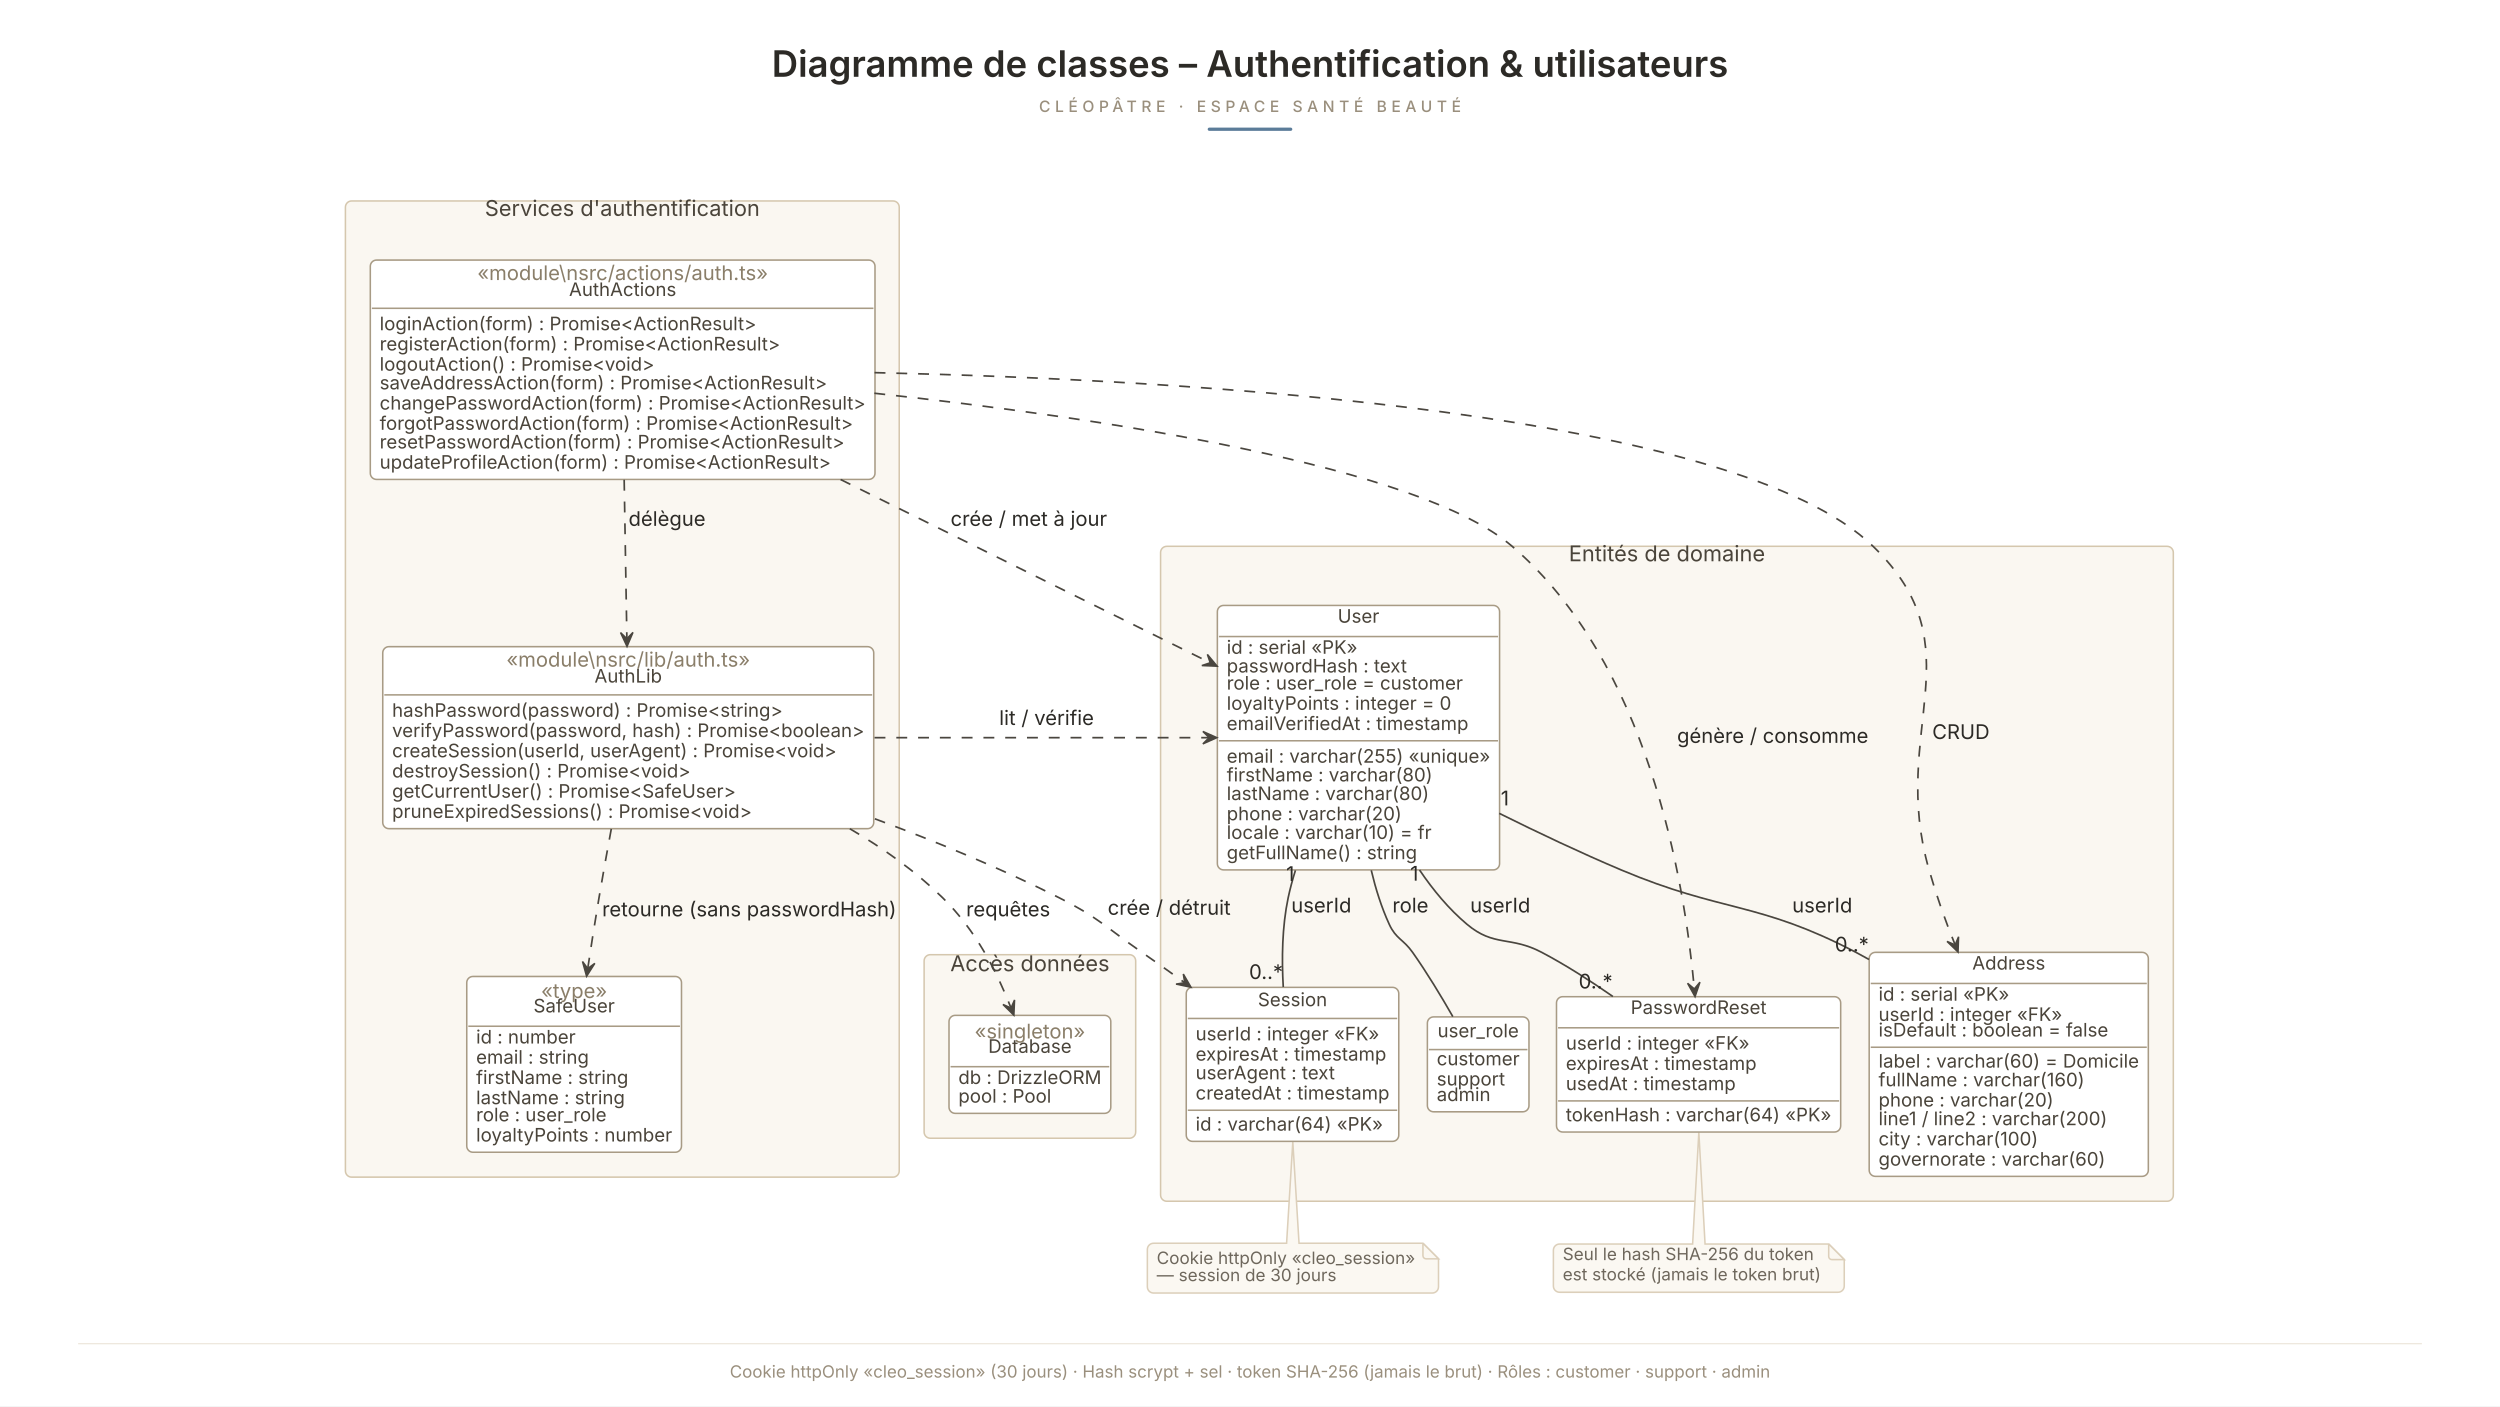
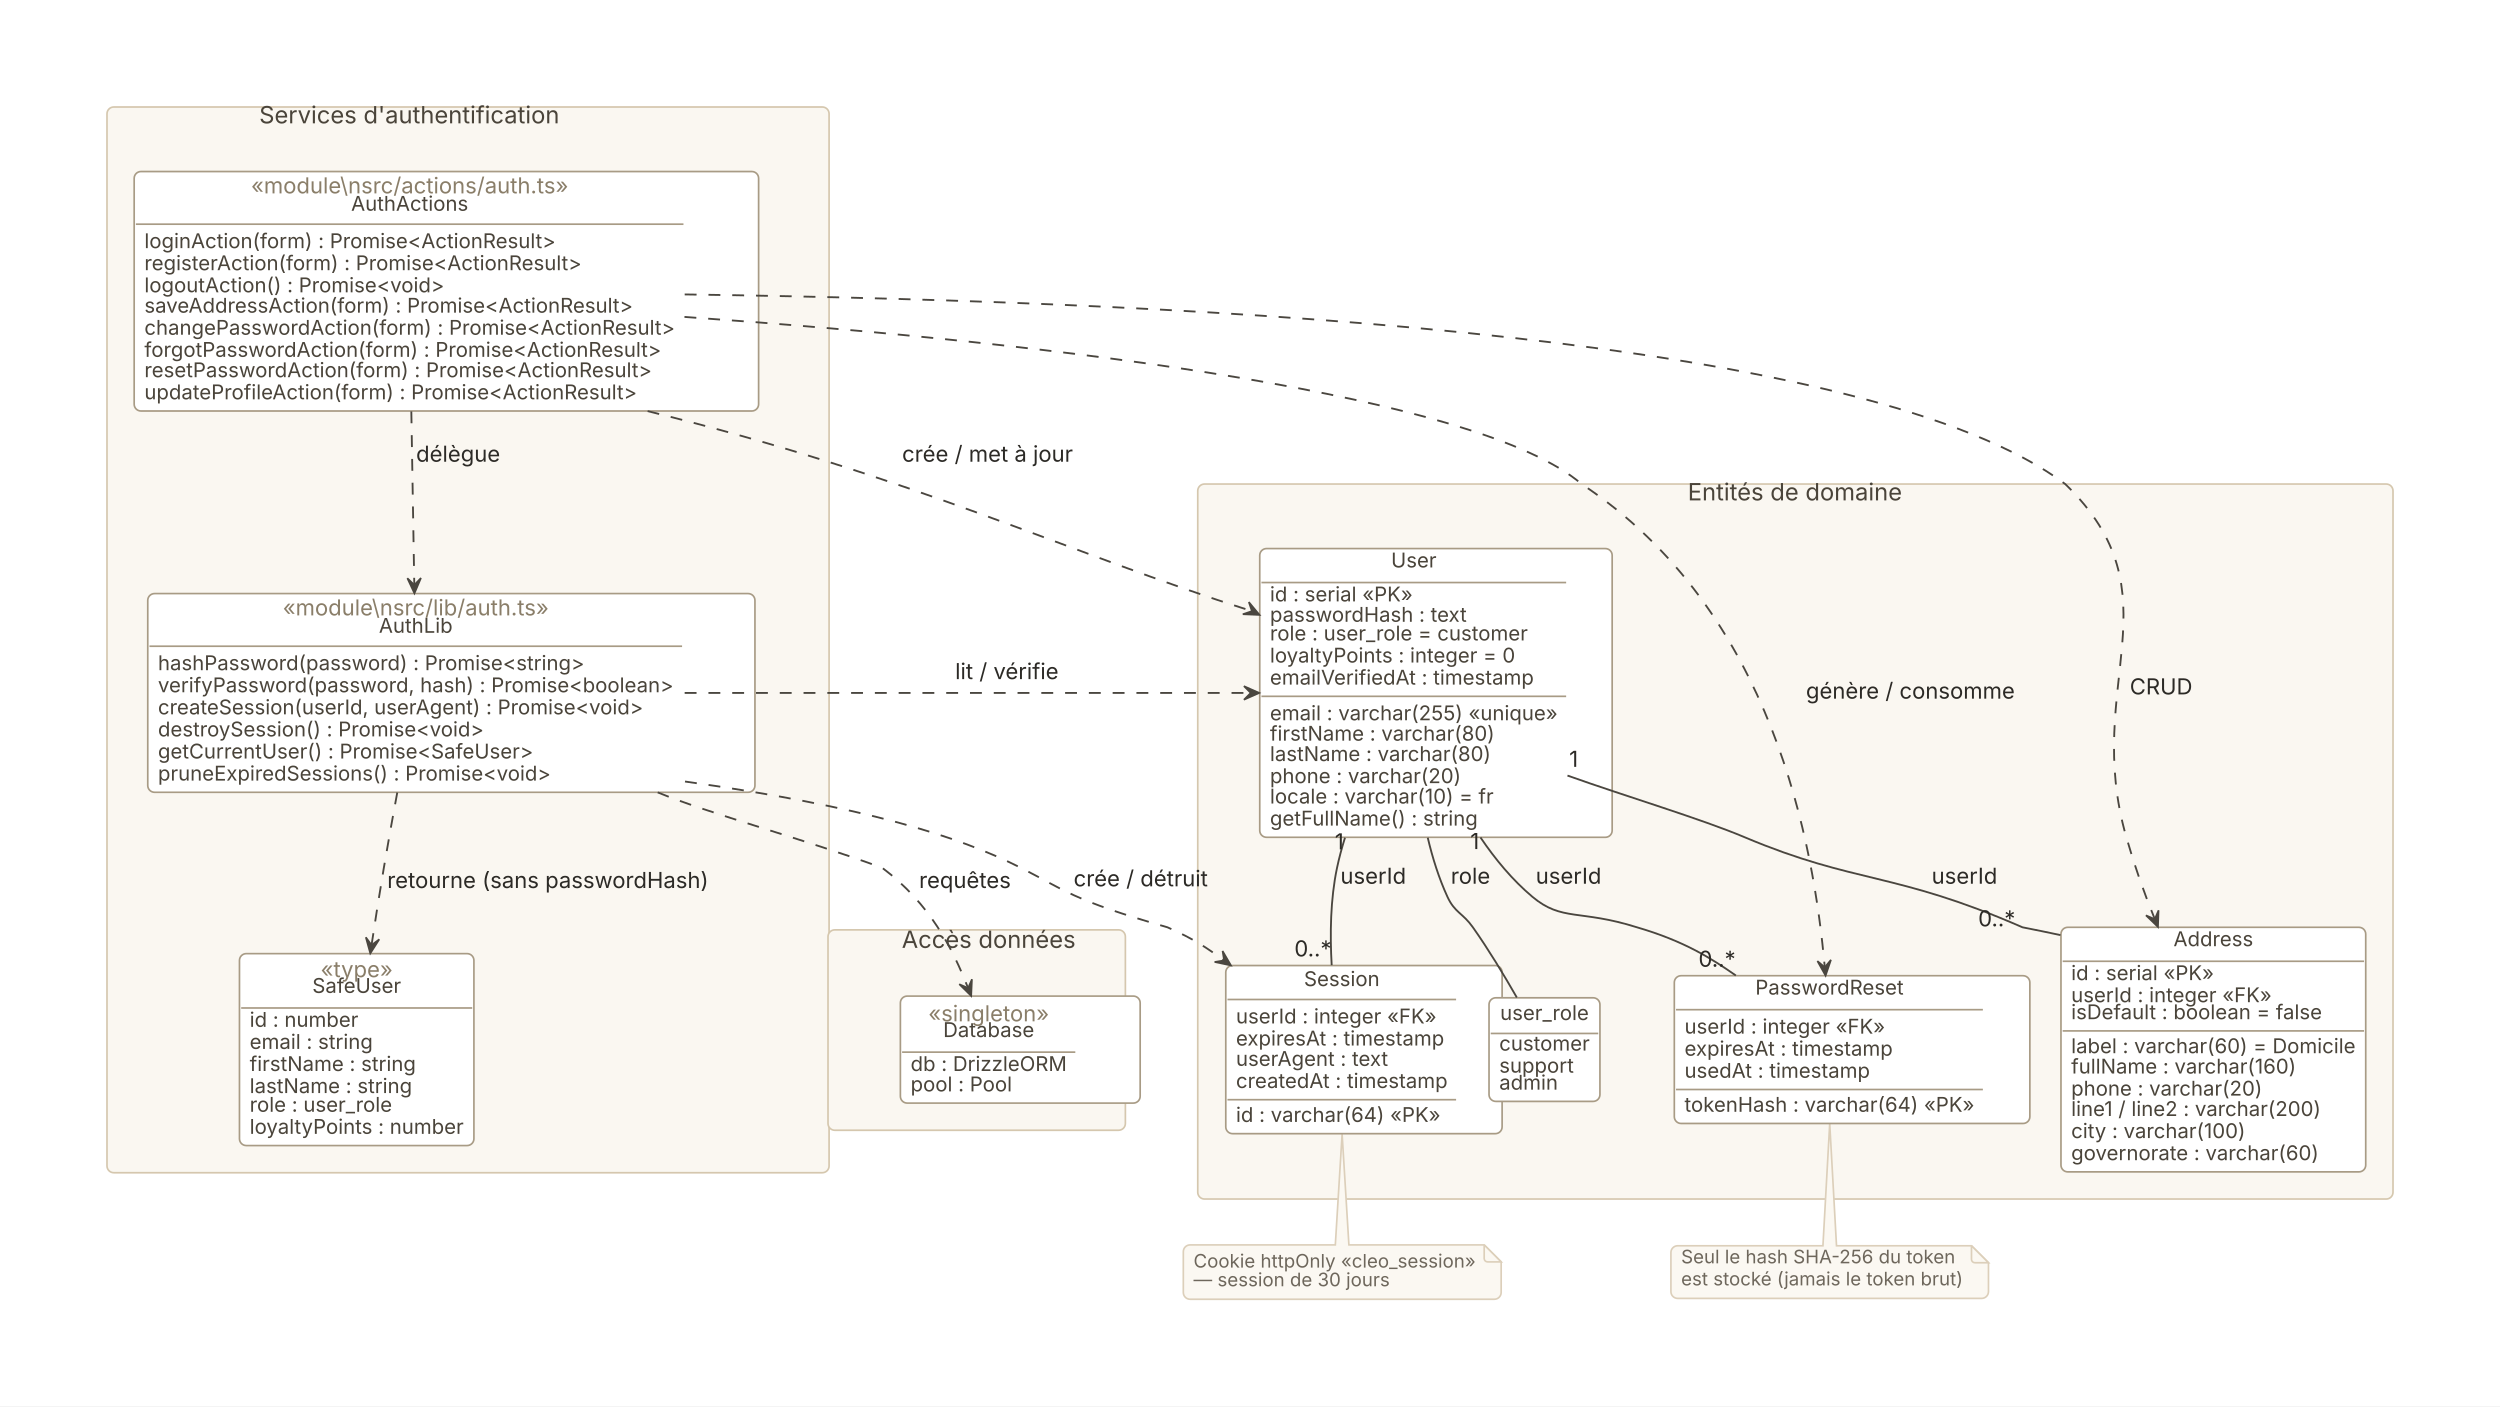
- <svg xmlns="http://www.w3.org/2000/svg" version="1.1" viewBox="0 0 3840 2160" width="3840" height="2160">
+ <svg xmlns="http://www.w3.org/2000/svg" viewBox="0 0 3840 2160" width="3840" height="2160">
  <rect x="0" y="0" width="3840" height="2160" fill="#FFFFFF" />
-   <text x="1920.0" y="118" font-family="Inter" font-size="56" font-weight="600" fill="#2C2A26" text-anchor="middle">Diagramme de classes – Authentification &amp; utilisateurs</text>
-   <text x="1920.0" y="172" font-family="Inter" font-size="24" font-weight="500" letter-spacing="7" fill="#9A8F7D" text-anchor="middle">CLÉOPÂTRE · ESPACE SANTÉ BEAUTÉ</text>
-   <rect x="1855.0" y="196" width="130" height="5" rx="2.5" fill="#5B7C99" />
-   <g transform="translate(497.1,280.0) scale(2.3895)">
+   <g transform="translate(60,60) scale(2.608696)">
    <defs />
    <g>
      <g class="cluster" data-qualified-name="PE" id="ent0001" data-source-line="92">
-         <rect x="538" y="234" width="651" height="421" rx="4" ry="4" fill="#FAF7F1" stroke="#D5C7AE" stroke-width="1" />
-         <text x="800.41" y="243.62" font-size="14" fill="#4A443A" xml:space="preserve" style="white-space: pre" font-family="Inter">Entités de domaine</text>
+         <rect x="682.236" y="262" width="703.764" height="421" rx="4" ry="4" fill="#FAF7F1" stroke="#D5C7AE" stroke-width="1" />
+         <text x="970.745" y="271.62" font-size="14" fill="#4A443A" xml:space="preserve" style="white-space: pre" font-family="Inter">Entités de domaine</text>
      </g>
      <g class="cluster" data-qualified-name="PS" id="ent0007" data-source-line="137">
-         <rect x="14" y="12" width="356" height="627.50" rx="4" ry="4" fill="#FAF7F1" stroke="#D5C7AE" stroke-width="1" />
-         <text x="103.62" y="21.62" font-size="14" fill="#4A443A" xml:space="preserve" style="white-space: pre" font-family="Inter">Services d'authentification</text>
+         <rect x="40" y="40" width="425.165" height="627.5" rx="4" ry="4" fill="#FAF7F1" stroke="#D5C7AE" stroke-width="1" />
+         <text x="129.62" y="49.62" font-size="14" fill="#4A443A" xml:space="preserve" style="white-space: pre" font-family="Inter">Services d'authentification</text>
      </g>
      <g class="cluster" data-qualified-name="PD" id="ent0011" data-source-line="166">
-         <rect x="386" y="496.50" width="136" height="118" rx="4" ry="4" fill="#FAF7F1" stroke="#D5C7AE" stroke-width="1" />
-         <text x="402.81" y="507.12" font-size="14" fill="#4A443A" xml:space="preserve" style="white-space: pre" font-family="Inter">Accès données</text>
+         <rect x="464.531" y="524.5" width="175.09" height="118" rx="4" ry="4" fill="#FAF7F1" stroke="#D5C7AE" stroke-width="1" />
+         <text x="507.956" y="535.12" font-size="14" fill="#4A443A" xml:space="preserve" style="white-space: pre" font-family="Inter">Accès données</text>
      </g>
      <g class="entity" data-qualified-name="GMN25" id="ent0026" data-source-line="189">
-         <path d="M529.50,686 L529.50,710 A4,4 0 0 0 533.50,714 L712.65,714 A4,4 0 0 0 716.65,710 L716.65,692 L706.65,682 L627,682 L623,616.77 L619,682 L533.50,682 A4,4 0 0 0 529.50,686" fill="#FBF8F2" stroke="#DCCFBA" stroke-width="1" />
-         <path d="M706.65,682 L706.65,690 A2,2 0 0 0 708.65,692 L716.65,692 L706.65,682" fill="#FBF8F2" stroke="#DCCFBA" stroke-width="1" />
-         <text x="535.50" y="695.35" font-size="11" fill="#6E675C" xml:space="preserve" style="white-space: pre" font-family="Inter">Cookie httpOnly «cleo_session»</text>
-         <text x="535.50" y="706.35" font-size="11" fill="#6E675C" xml:space="preserve" style="white-space: pre" font-family="Inter">— session de 30 jours</text>
+         <path d="M673.736,714 L673.736,738 A4 4 0 0 0 677.736 742 L856.886,742 A4 4 0 0 0 860.886 738 L860.886,720 L850.886,710 L771.236,710 L767.236,644.77 L763.236,710 L677.736,710 A4 4 0 0 0 673.736 714" fill="#FBF8F2" stroke="#DCCFBA" stroke-width="1" />
+         <path d="M850.886,710 L850.886,718 A2 2 0 0 0 852.886 720 L860.886,720 L850.886,710" fill="#FBF8F2" stroke="#DCCFBA" stroke-width="1" />
+         <text x="679.736" y="723.35" font-size="11" fill="#6E675C" xml:space="preserve" style="white-space: pre" font-family="Inter">Cookie httpOnly «cleo_session»</text>
+         <text x="679.736" y="734.35" font-size="11" fill="#6E675C" xml:space="preserve" style="white-space: pre" font-family="Inter">— session de 30 jours</text>
      </g>
      <g class="entity" data-qualified-name="GMN28" id="ent0029" data-source-line="194">
-         <path d="M790.50,686.50 L790.50,709.50 A4,4 0 0 0 794.50,713.50 L973.47,713.50 A4,4 0 0 0 977.47,709.50 L977.47,692.50 L967.47,682.50 L888,682.50 L884,610.60 L880,682.50 L794.50,682.50 A4,4 0 0 0 790.50,686.50" fill="#FBF8F2" stroke="#DCCFBA" stroke-width="1" />
-         <path d="M967.47,682.50 L967.47,690.50 A2,2 0 0 0 969.47,692.50 L977.47,692.50 L967.47,682.50" fill="#FBF8F2" stroke="#DCCFBA" stroke-width="1" />
-         <text x="796.50" y="692.85" font-size="11" fill="#6E675C" xml:space="preserve" style="white-space: pre" font-family="Inter">Seul le hash SHA-256 du token</text>
-         <text x="796.50" y="705.85" font-size="11" fill="#6E675C" xml:space="preserve" style="white-space: pre" font-family="Inter">est stocké (jamais le token brut)</text>
+         <path d="M960.835,714.5 L960.835,737.5 A4 4 0 0 0 964.835 741.5 L1143.81,741.5 A4 4 0 0 0 1147.81 737.5 L1147.81,720.5 L1137.81,710.5 L1058.34,710.5 L1054.34,638.6 L1050.34,710.5 L964.835,710.5 A4 4 0 0 0 960.835 714.5" fill="#FBF8F2" stroke="#DCCFBA" stroke-width="1" />
+         <path d="M1137.81,710.5 L1137.81,718.5 A2 2 0 0 0 1139.81 720.5 L1147.81,720.5 L1137.81,710.5" fill="#FBF8F2" stroke="#DCCFBA" stroke-width="1" />
+         <text x="966.835" y="720.85" font-size="11" fill="#6E675C" xml:space="preserve" style="white-space: pre" font-family="Inter">Seul le hash SHA-256 du token</text>
+         <text x="966.835" y="733.85" font-size="11" fill="#6E675C" xml:space="preserve" style="white-space: pre" font-family="Inter">est stocké (jamais le token brut)</text>
      </g>
      <g class="entity" data-qualified-name="PE.User" id="ent0002" data-source-line="93">
-         <rect x="574.50" y="272" width="181.41" height="170" rx="4" ry="4" fill="#FFFFFF" stroke="#A89B85" stroke-width="1" />
-         <text x="651.82" y="283.11" font-size="12" fill="#4A443A" xml:space="preserve" style="white-space: pre" font-family="Inter">User</text>
-         <line x1="575.50" y1="292" x2="754.91" y2="292" stroke="#A89B85" stroke-width="1" />
-         <text x="580.50" y="303.11" font-size="12" fill="#4A443A" xml:space="preserve" style="white-space: pre" font-family="Inter">id : serial «PK»</text>
-         <text x="580.50" y="315.11" font-size="12" fill="#4A443A" xml:space="preserve" style="white-space: pre" font-family="Inter">passwordHash : text</text>
-         <text x="580.50" y="326.11" font-size="12" fill="#4A443A" xml:space="preserve" style="white-space: pre" font-family="Inter">role : user_role = customer</text>
-         <text x="580.50" y="339.11" font-size="12" fill="#4A443A" xml:space="preserve" style="white-space: pre" font-family="Inter">loyaltyPoints : integer = 0</text>
-         <text x="580.50" y="352.11" font-size="12" fill="#4A443A" xml:space="preserve" style="white-space: pre" font-family="Inter">emailVerifiedAt : timestamp</text>
-         <line x1="575.50" y1="359" x2="754.91" y2="359" stroke="#A89B85" stroke-width="1" />
-         <text x="580.50" y="373.11" font-size="12" fill="#4A443A" xml:space="preserve" style="white-space: pre" font-family="Inter">email : varchar(255) «unique»</text>
-         <text x="580.50" y="385.11" font-size="12" fill="#4A443A" xml:space="preserve" style="white-space: pre" font-family="Inter">firstName : varchar(80)</text>
-         <text x="580.50" y="397.11" font-size="12" fill="#4A443A" xml:space="preserve" style="white-space: pre" font-family="Inter">lastName : varchar(80)</text>
-         <text x="580.50" y="410.11" font-size="12" fill="#4A443A" xml:space="preserve" style="white-space: pre" font-family="Inter">phone : varchar(20)</text>
-         <text x="580.50" y="422.11" font-size="12" fill="#4A443A" xml:space="preserve" style="white-space: pre" font-family="Inter">locale : varchar(10) = fr</text>
-         <text x="580.50" y="435.11" font-size="12" fill="#4A443A" xml:space="preserve" style="white-space: pre" font-family="Inter">getFullName() : string</text>
+         <rect x="718.736" y="300" width="207.509" height="170" rx="4" ry="4" fill="#FFFFFF" stroke="#A89B85" stroke-width="1" />
+         <text x="796.056" y="311.11" font-size="12" fill="#4A443A" xml:space="preserve" style="white-space: pre" font-family="Inter">User</text>
+         <line x1="719.736" y1="320" x2="899.146" y2="320" stroke="#A89B85" stroke-width="1" />
+         <text x="724.736" y="331.11" font-size="12" fill="#4A443A" xml:space="preserve" style="white-space: pre" font-family="Inter">id : serial «PK»</text>
+         <text x="724.736" y="343.11" font-size="12" fill="#4A443A" xml:space="preserve" style="white-space: pre" font-family="Inter">passwordHash : text</text>
+         <text x="724.736" y="354.11" font-size="12" fill="#4A443A" xml:space="preserve" style="white-space: pre" font-family="Inter">role : user_role = customer</text>
+         <text x="724.736" y="367.11" font-size="12" fill="#4A443A" xml:space="preserve" style="white-space: pre" font-family="Inter">loyaltyPoints : integer = 0</text>
+         <text x="724.736" y="380.11" font-size="12" fill="#4A443A" xml:space="preserve" style="white-space: pre" font-family="Inter">emailVerifiedAt : timestamp</text>
+         <line x1="719.736" y1="387" x2="899.146" y2="387" stroke="#A89B85" stroke-width="1" />
+         <text x="724.736" y="401.11" font-size="12" fill="#4A443A" xml:space="preserve" style="white-space: pre" font-family="Inter">email : varchar(255) «unique»</text>
+         <text x="724.736" y="413.11" font-size="12" fill="#4A443A" xml:space="preserve" style="white-space: pre" font-family="Inter">firstName : varchar(80)</text>
+         <text x="724.736" y="425.11" font-size="12" fill="#4A443A" xml:space="preserve" style="white-space: pre" font-family="Inter">lastName : varchar(80)</text>
+         <text x="724.736" y="438.11" font-size="12" fill="#4A443A" xml:space="preserve" style="white-space: pre" font-family="Inter">phone : varchar(20)</text>
+         <text x="724.736" y="450.11" font-size="12" fill="#4A443A" xml:space="preserve" style="white-space: pre" font-family="Inter">locale : varchar(10) = fr</text>
+         <text x="724.736" y="463.11" font-size="12" fill="#4A443A" xml:space="preserve" style="white-space: pre" font-family="Inter">getFullName() : string</text>
      </g>
      <g class="entity" data-qualified-name="PE.Session" id="ent0003" data-source-line="106">
-         <rect x="554.50" y="517.50" width="136.61" height="99" rx="4" ry="4" fill="#FFFFFF" stroke="#A89B85" stroke-width="1" />
-         <text x="600.53" y="529.61" font-size="12" fill="#4A443A" xml:space="preserve" style="white-space: pre" font-family="Inter">Session</text>
-         <line x1="555.50" y1="537.50" x2="690.11" y2="537.50" stroke="#A89B85" stroke-width="1" />
-         <text x="560.50" y="551.61" font-size="12" fill="#4A443A" xml:space="preserve" style="white-space: pre" font-family="Inter">userId : integer «FK»</text>
-         <text x="560.50" y="564.61" font-size="12" fill="#4A443A" xml:space="preserve" style="white-space: pre" font-family="Inter">expiresAt : timestamp</text>
-         <text x="560.50" y="576.61" font-size="12" fill="#4A443A" xml:space="preserve" style="white-space: pre" font-family="Inter">userAgent : text</text>
-         <text x="560.50" y="589.61" font-size="12" fill="#4A443A" xml:space="preserve" style="white-space: pre" font-family="Inter">createdAt : timestamp</text>
-         <line x1="555.50" y1="596.50" x2="690.11" y2="596.50" stroke="#A89B85" stroke-width="1" />
-         <text x="560.50" y="609.61" font-size="12" fill="#4A443A" xml:space="preserve" style="white-space: pre" font-family="Inter">id : varchar(64) «PK»</text>
+         <rect x="698.736" y="545.5" width="162.709" height="99" rx="4" ry="4" fill="#FFFFFF" stroke="#A89B85" stroke-width="1" />
+         <text x="744.766" y="557.61" font-size="12" fill="#4A443A" xml:space="preserve" style="white-space: pre" font-family="Inter">Session</text>
+         <line x1="699.736" y1="565.5" x2="834.346" y2="565.5" stroke="#A89B85" stroke-width="1" />
+         <text x="704.736" y="579.61" font-size="12" fill="#4A443A" xml:space="preserve" style="white-space: pre" font-family="Inter">userId : integer «FK»</text>
+         <text x="704.736" y="592.61" font-size="12" fill="#4A443A" xml:space="preserve" style="white-space: pre" font-family="Inter">expiresAt : timestamp</text>
+         <text x="704.736" y="604.61" font-size="12" fill="#4A443A" xml:space="preserve" style="white-space: pre" font-family="Inter">userAgent : text</text>
+         <text x="704.736" y="617.61" font-size="12" fill="#4A443A" xml:space="preserve" style="white-space: pre" font-family="Inter">createdAt : timestamp</text>
+         <line x1="699.736" y1="624.5" x2="834.346" y2="624.5" stroke="#A89B85" stroke-width="1" />
+         <text x="704.736" y="637.61" font-size="12" fill="#4A443A" xml:space="preserve" style="white-space: pre" font-family="Inter">id : varchar(64) «PK»</text>
      </g>
      <g class="entity" data-qualified-name="PE.Address" id="ent0004" data-source-line="113">
-         <rect x="993.50" y="495" width="179.44" height="144" rx="4" ry="4" fill="#FFFFFF" stroke="#A89B85" stroke-width="1" />
-         <text x="1059.74" y="506.11" font-size="12" fill="#4A443A" xml:space="preserve" style="white-space: pre" font-family="Inter">Address</text>
-         <line x1="994.50" y1="515" x2="1171.94" y2="515" stroke="#A89B85" stroke-width="1" />
-         <text x="999.50" y="526.11" font-size="12" fill="#4A443A" xml:space="preserve" style="white-space: pre" font-family="Inter">id : serial «PK»</text>
-         <text x="999.50" y="539.11" font-size="12" fill="#4A443A" xml:space="preserve" style="white-space: pre" font-family="Inter">userId : integer «FK»</text>
-         <text x="999.50" y="549.11" font-size="12" fill="#4A443A" xml:space="preserve" style="white-space: pre" font-family="Inter">isDefault : boolean = false</text>
-         <line x1="994.50" y1="556" x2="1171.94" y2="556" stroke="#A89B85" stroke-width="1" />
-         <text x="999.50" y="569.11" font-size="12" fill="#4A443A" xml:space="preserve" style="white-space: pre" font-family="Inter">label : varchar(60) = Domicile</text>
-         <text x="999.50" y="581.11" font-size="12" fill="#4A443A" xml:space="preserve" style="white-space: pre" font-family="Inter">fullName : varchar(160)</text>
-         <text x="999.50" y="594.11" font-size="12" fill="#4A443A" xml:space="preserve" style="white-space: pre" font-family="Inter">phone : varchar(20)</text>
-         <text x="999.50" y="606.11" font-size="12" fill="#4A443A" xml:space="preserve" style="white-space: pre" font-family="Inter">line1 / line2 : varchar(200)</text>
-         <text x="999.50" y="619.11" font-size="12" fill="#4A443A" xml:space="preserve" style="white-space: pre" font-family="Inter">city : varchar(100)</text>
-         <text x="999.50" y="632.11" font-size="12" fill="#4A443A" xml:space="preserve" style="white-space: pre" font-family="Inter">governorate : varchar(60)</text>
+         <rect x="1190.5" y="523" width="179.44" height="144" rx="4" ry="4" fill="#FFFFFF" stroke="#A89B85" stroke-width="1" />
+         <text x="1256.74" y="534.11" font-size="12" fill="#4A443A" xml:space="preserve" style="white-space: pre" font-family="Inter">Address</text>
+         <line x1="1191.5" y1="543" x2="1368.94" y2="543" stroke="#A89B85" stroke-width="1" />
+         <text x="1196.5" y="554.11" font-size="12" fill="#4A443A" xml:space="preserve" style="white-space: pre" font-family="Inter">id : serial «PK»</text>
+         <text x="1196.5" y="567.11" font-size="12" fill="#4A443A" xml:space="preserve" style="white-space: pre" font-family="Inter">userId : integer «FK»</text>
+         <text x="1196.5" y="577.11" font-size="12" fill="#4A443A" xml:space="preserve" style="white-space: pre" font-family="Inter">isDefault : boolean = false</text>
+         <line x1="1191.5" y1="584" x2="1368.94" y2="584" stroke="#A89B85" stroke-width="1" />
+         <text x="1196.5" y="597.11" font-size="12" fill="#4A443A" xml:space="preserve" style="white-space: pre" font-family="Inter">label : varchar(60) = Domicile</text>
+         <text x="1196.5" y="609.11" font-size="12" fill="#4A443A" xml:space="preserve" style="white-space: pre" font-family="Inter">fullName : varchar(160)</text>
+         <text x="1196.5" y="622.11" font-size="12" fill="#4A443A" xml:space="preserve" style="white-space: pre" font-family="Inter">phone : varchar(20)</text>
+         <text x="1196.5" y="634.11" font-size="12" fill="#4A443A" xml:space="preserve" style="white-space: pre" font-family="Inter">line1 / line2 : varchar(200)</text>
+         <text x="1196.5" y="647.11" font-size="12" fill="#4A443A" xml:space="preserve" style="white-space: pre" font-family="Inter">city : varchar(100)</text>
+         <text x="1196.5" y="660.11" font-size="12" fill="#4A443A" xml:space="preserve" style="white-space: pre" font-family="Inter">governorate : varchar(60)</text>
      </g>
      <g class="entity" data-qualified-name="PE.PasswordReset" id="ent0005" data-source-line="124">
-         <rect x="792.50" y="523.50" width="182.68" height="87" rx="4" ry="4" fill="#FFFFFF" stroke="#A89B85" stroke-width="1" />
-         <text x="840.17" y="534.61" font-size="12" fill="#4A443A" xml:space="preserve" style="white-space: pre" font-family="Inter">PasswordReset</text>
-         <line x1="793.50" y1="543.50" x2="974.18" y2="543.50" stroke="#A89B85" stroke-width="1" />
-         <text x="798.50" y="557.61" font-size="12" fill="#4A443A" xml:space="preserve" style="white-space: pre" font-family="Inter">userId : integer «FK»</text>
-         <text x="798.50" y="570.61" font-size="12" fill="#4A443A" xml:space="preserve" style="white-space: pre" font-family="Inter">expiresAt : timestamp</text>
-         <text x="798.50" y="583.61" font-size="12" fill="#4A443A" xml:space="preserve" style="white-space: pre" font-family="Inter">usedAt : timestamp</text>
-         <line x1="793.50" y1="590.50" x2="974.18" y2="590.50" stroke="#A89B85" stroke-width="1" />
-         <text x="798.50" y="603.61" font-size="12" fill="#4A443A" xml:space="preserve" style="white-space: pre" font-family="Inter">tokenHash : varchar(64) «PK»</text>
+         <rect x="962.835" y="551.5" width="209.345" height="87" rx="4" ry="4" fill="#FFFFFF" stroke="#A89B85" stroke-width="1" />
+         <text x="1010.51" y="562.61" font-size="12" fill="#4A443A" xml:space="preserve" style="white-space: pre" font-family="Inter">PasswordReset</text>
+         <line x1="963.835" y1="571.5" x2="1144.52" y2="571.5" stroke="#A89B85" stroke-width="1" />
+         <text x="968.835" y="585.61" font-size="12" fill="#4A443A" xml:space="preserve" style="white-space: pre" font-family="Inter">userId : integer «FK»</text>
+         <text x="968.835" y="598.61" font-size="12" fill="#4A443A" xml:space="preserve" style="white-space: pre" font-family="Inter">expiresAt : timestamp</text>
+         <text x="968.835" y="611.61" font-size="12" fill="#4A443A" xml:space="preserve" style="white-space: pre" font-family="Inter">usedAt : timestamp</text>
+         <line x1="963.835" y1="618.5" x2="1144.52" y2="618.5" stroke="#A89B85" stroke-width="1" />
+         <text x="968.835" y="631.61" font-size="12" fill="#4A443A" xml:space="preserve" style="white-space: pre" font-family="Inter">tokenHash : varchar(64) «PK»</text>
      </g>
      <g class="entity" data-qualified-name="PE.user_role" id="ent0006" data-source-line="130">
-         <rect x="709.50" y="536.50" width="65.31" height="61" rx="4" ry="4" fill="#FFFFFF" stroke="#A89B85" stroke-width="1" />
-         <text x="716.03" y="549.61" font-size="12" fill="#4A443A" xml:space="preserve" style="white-space: pre" font-family="Inter">user_role</text>
-         <line x1="710.50" y1="557.50" x2="773.81" y2="557.50" stroke="#A89B85" stroke-width="1" />
-         <text x="715.50" y="567.61" font-size="12" fill="#4A443A" xml:space="preserve" style="white-space: pre" font-family="Inter">customer</text>
-         <text x="715.50" y="580.61" font-size="12" fill="#4A443A" xml:space="preserve" style="white-space: pre" font-family="Inter">support</text>
-         <text x="715.50" y="590.61" font-size="12" fill="#4A443A" xml:space="preserve" style="white-space: pre" font-family="Inter">admin</text>
+         <rect x="853.736" y="564.5" width="65.31" height="61" rx="4" ry="4" fill="#FFFFFF" stroke="#A89B85" stroke-width="1" />
+         <text x="860.266" y="577.61" font-size="12" fill="#4A443A" xml:space="preserve" style="white-space: pre" font-family="Inter">user_role</text>
+         <line x1="854.736" y1="585.5" x2="918.046" y2="585.5" stroke="#A89B85" stroke-width="1" />
+         <text x="859.736" y="595.61" font-size="12" fill="#4A443A" xml:space="preserve" style="white-space: pre" font-family="Inter">customer</text>
+         <text x="859.736" y="608.61" font-size="12" fill="#4A443A" xml:space="preserve" style="white-space: pre" font-family="Inter">support</text>
+         <text x="859.736" y="618.61" font-size="12" fill="#4A443A" xml:space="preserve" style="white-space: pre" font-family="Inter">admin</text>
      </g>
      <g class="entity" data-qualified-name="PS.AuthLib" id="ent0008" data-source-line="138">
-         <rect x="38" y="298.50" width="315.61" height="117" rx="4" ry="4" fill="#FFFFFF" stroke="#A89B85" stroke-width="1" />
-         <text x="117.47" y="311.36" font-size="13" fill="#8A7E69" xml:space="preserve" style="white-space: pre" font-family="Inter">«module\nsrc/lib/auth.ts»</text>
-         <text x="174.08" y="321.61" font-size="12" fill="#4A443A" xml:space="preserve" style="white-space: pre" font-family="Inter">AuthLib</text>
-         <line x1="39" y1="329.50" x2="352.61" y2="329.50" stroke="#A89B85" stroke-width="1" />
-         <text x="44" y="343.61" font-size="12" fill="#4A443A" xml:space="preserve" style="white-space: pre" font-family="Inter">hashPassword(password) : Promise&lt;string&gt;</text>
-         <text x="44" y="356.61" font-size="12" fill="#4A443A" xml:space="preserve" style="white-space: pre" font-family="Inter">verifyPassword(password, hash) : Promise&lt;boolean&gt;</text>
-         <text x="44" y="369.61" font-size="12" fill="#4A443A" xml:space="preserve" style="white-space: pre" font-family="Inter">createSession(userId, userAgent) : Promise&lt;void&gt;</text>
-         <text x="44" y="382.61" font-size="12" fill="#4A443A" xml:space="preserve" style="white-space: pre" font-family="Inter">destroySession() : Promise&lt;void&gt;</text>
-         <text x="44" y="395.61" font-size="12" fill="#4A443A" xml:space="preserve" style="white-space: pre" font-family="Inter">getCurrentUser() : Promise&lt;SafeUser&gt;</text>
-         <text x="44" y="408.61" font-size="12" fill="#4A443A" xml:space="preserve" style="white-space: pre" font-family="Inter">pruneExpiredSessions() : Promise&lt;void&gt;</text>
+         <rect x="64" y="326.5" width="357.512" height="117" rx="4" ry="4" fill="#FFFFFF" stroke="#A89B85" stroke-width="1" />
+         <text x="143.47" y="339.36" font-size="13" fill="#8A7E69" xml:space="preserve" style="white-space: pre" font-family="Inter">«module\nsrc/lib/auth.ts»</text>
+         <text x="200.08" y="349.61" font-size="12" fill="#4A443A" xml:space="preserve" style="white-space: pre" font-family="Inter">AuthLib</text>
+         <line x1="65" y1="357.5" x2="378.61" y2="357.5" stroke="#A89B85" stroke-width="1" />
+         <text x="70" y="371.61" font-size="12" fill="#4A443A" xml:space="preserve" style="white-space: pre" font-family="Inter">hashPassword(password) : Promise&lt;string&gt;</text>
+         <text x="70" y="384.61" font-size="12" fill="#4A443A" xml:space="preserve" style="white-space: pre" font-family="Inter">verifyPassword(password, hash) : Promise&lt;boolean&gt;</text>
+         <text x="70" y="397.61" font-size="12" fill="#4A443A" xml:space="preserve" style="white-space: pre" font-family="Inter">createSession(userId, userAgent) : Promise&lt;void&gt;</text>
+         <text x="70" y="410.61" font-size="12" fill="#4A443A" xml:space="preserve" style="white-space: pre" font-family="Inter">destroySession() : Promise&lt;void&gt;</text>
+         <text x="70" y="423.61" font-size="12" fill="#4A443A" xml:space="preserve" style="white-space: pre" font-family="Inter">getCurrentUser() : Promise&lt;SafeUser&gt;</text>
+         <text x="70" y="436.61" font-size="12" fill="#4A443A" xml:space="preserve" style="white-space: pre" font-family="Inter">pruneExpiredSessions() : Promise&lt;void&gt;</text>
      </g>
      <g class="entity" data-qualified-name="PS.AuthActions" id="ent0009" data-source-line="146">
-         <rect x="30" y="50" width="324.42" height="141" rx="4" ry="4" fill="#FFFFFF" stroke="#A89B85" stroke-width="1" />
-         <text x="98.78" y="62.86" font-size="13" fill="#8A7E69" xml:space="preserve" style="white-space: pre" font-family="Inter">«module\nsrc/actions/auth.ts»</text>
-         <text x="157.72" y="73.11" font-size="12" fill="#4A443A" xml:space="preserve" style="white-space: pre" font-family="Inter">AuthActions</text>
-         <line x1="31" y1="81" x2="353.42" y2="81" stroke="#A89B85" stroke-width="1" />
-         <text x="36" y="95.11" font-size="12" fill="#4A443A" xml:space="preserve" style="white-space: pre" font-family="Inter">loginAction(form) : Promise&lt;ActionResult&gt;</text>
-         <text x="36" y="108.11" font-size="12" fill="#4A443A" xml:space="preserve" style="white-space: pre" font-family="Inter">registerAction(form) : Promise&lt;ActionResult&gt;</text>
-         <text x="36" y="121.11" font-size="12" fill="#4A443A" xml:space="preserve" style="white-space: pre" font-family="Inter">logoutAction() : Promise&lt;void&gt;</text>
-         <text x="36" y="133.11" font-size="12" fill="#4A443A" xml:space="preserve" style="white-space: pre" font-family="Inter">saveAddressAction(form) : Promise&lt;ActionResult&gt;</text>
-         <text x="36" y="146.11" font-size="12" fill="#4A443A" xml:space="preserve" style="white-space: pre" font-family="Inter">changePasswordAction(form) : Promise&lt;ActionResult&gt;</text>
-         <text x="36" y="159.11" font-size="12" fill="#4A443A" xml:space="preserve" style="white-space: pre" font-family="Inter">forgotPasswordAction(form) : Promise&lt;ActionResult&gt;</text>
-         <text x="36" y="171.11" font-size="12" fill="#4A443A" xml:space="preserve" style="white-space: pre" font-family="Inter">resetPasswordAction(form) : Promise&lt;ActionResult&gt;</text>
-         <text x="36" y="184.11" font-size="12" fill="#4A443A" xml:space="preserve" style="white-space: pre" font-family="Inter">updateProfileAction(form) : Promise&lt;ActionResult&gt;</text>
+         <rect x="56" y="78" width="367.669" height="141" rx="4" ry="4" fill="#FFFFFF" stroke="#A89B85" stroke-width="1" />
+         <text x="124.78" y="90.86" font-size="13" fill="#8A7E69" xml:space="preserve" style="white-space: pre" font-family="Inter">«module\nsrc/actions/auth.ts»</text>
+         <text x="183.72" y="101.11" font-size="12" fill="#4A443A" xml:space="preserve" style="white-space: pre" font-family="Inter">AuthActions</text>
+         <line x1="57" y1="109" x2="379.42" y2="109" stroke="#A89B85" stroke-width="1" />
+         <text x="62" y="123.11" font-size="12" fill="#4A443A" xml:space="preserve" style="white-space: pre" font-family="Inter">loginAction(form) : Promise&lt;ActionResult&gt;</text>
+         <text x="62" y="136.11" font-size="12" fill="#4A443A" xml:space="preserve" style="white-space: pre" font-family="Inter">registerAction(form) : Promise&lt;ActionResult&gt;</text>
+         <text x="62" y="149.11" font-size="12" fill="#4A443A" xml:space="preserve" style="white-space: pre" font-family="Inter">logoutAction() : Promise&lt;void&gt;</text>
+         <text x="62" y="161.11" font-size="12" fill="#4A443A" xml:space="preserve" style="white-space: pre" font-family="Inter">saveAddressAction(form) : Promise&lt;ActionResult&gt;</text>
+         <text x="62" y="174.11" font-size="12" fill="#4A443A" xml:space="preserve" style="white-space: pre" font-family="Inter">changePasswordAction(form) : Promise&lt;ActionResult&gt;</text>
+         <text x="62" y="187.11" font-size="12" fill="#4A443A" xml:space="preserve" style="white-space: pre" font-family="Inter">forgotPasswordAction(form) : Promise&lt;ActionResult&gt;</text>
+         <text x="62" y="199.11" font-size="12" fill="#4A443A" xml:space="preserve" style="white-space: pre" font-family="Inter">resetPasswordAction(form) : Promise&lt;ActionResult&gt;</text>
+         <text x="62" y="212.11" font-size="12" fill="#4A443A" xml:space="preserve" style="white-space: pre" font-family="Inter">updateProfileAction(form) : Promise&lt;ActionResult&gt;</text>
      </g>
      <g class="entity" data-qualified-name="PS.SafeUser" id="ent0010" data-source-line="156">
-         <rect x="92" y="510.50" width="138.04" height="113" rx="4" ry="4" fill="#FFFFFF" stroke="#A89B85" stroke-width="1" />
-         <text x="139.77" y="524.36" font-size="13" fill="#8A7E69" xml:space="preserve" style="white-space: pre" font-family="Inter">«type»</text>
-         <text x="134.87" y="533.61" font-size="12" fill="#4A443A" xml:space="preserve" style="white-space: pre" font-family="Inter">SafeUser</text>
-         <line x1="93" y1="542.50" x2="229.04" y2="542.50" stroke="#A89B85" stroke-width="1" />
-         <text x="98" y="553.61" font-size="12" fill="#4A443A" xml:space="preserve" style="white-space: pre" font-family="Inter">id : number</text>
-         <text x="98" y="566.61" font-size="12" fill="#4A443A" xml:space="preserve" style="white-space: pre" font-family="Inter">email : string</text>
-         <text x="98" y="579.61" font-size="12" fill="#4A443A" xml:space="preserve" style="white-space: pre" font-family="Inter">firstName : string</text>
-         <text x="98" y="592.61" font-size="12" fill="#4A443A" xml:space="preserve" style="white-space: pre" font-family="Inter">lastName : string</text>
-         <text x="98" y="603.61" font-size="12" fill="#4A443A" xml:space="preserve" style="white-space: pre" font-family="Inter">role : user_role</text>
-         <text x="98" y="616.61" font-size="12" fill="#4A443A" xml:space="preserve" style="white-space: pre" font-family="Inter">loyaltyPoints : number</text>
+         <rect x="118" y="538.5" width="138.04" height="113" rx="4" ry="4" fill="#FFFFFF" stroke="#A89B85" stroke-width="1" />
+         <text x="165.77" y="552.36" font-size="13" fill="#8A7E69" xml:space="preserve" style="white-space: pre" font-family="Inter">«type»</text>
+         <text x="160.87" y="561.61" font-size="12" fill="#4A443A" xml:space="preserve" style="white-space: pre" font-family="Inter">SafeUser</text>
+         <line x1="119" y1="570.5" x2="255.04" y2="570.5" stroke="#A89B85" stroke-width="1" />
+         <text x="124" y="581.61" font-size="12" fill="#4A443A" xml:space="preserve" style="white-space: pre" font-family="Inter">id : number</text>
+         <text x="124" y="594.61" font-size="12" fill="#4A443A" xml:space="preserve" style="white-space: pre" font-family="Inter">email : string</text>
+         <text x="124" y="607.61" font-size="12" fill="#4A443A" xml:space="preserve" style="white-space: pre" font-family="Inter">firstName : string</text>
+         <text x="124" y="620.61" font-size="12" fill="#4A443A" xml:space="preserve" style="white-space: pre" font-family="Inter">lastName : string</text>
+         <text x="124" y="631.61" font-size="12" fill="#4A443A" xml:space="preserve" style="white-space: pre" font-family="Inter">role : user_role</text>
+         <text x="124" y="644.61" font-size="12" fill="#4A443A" xml:space="preserve" style="white-space: pre" font-family="Inter">loyaltyPoints : number</text>
      </g>
      <g class="entity" data-qualified-name="PD.Database" id="ent0012" data-source-line="167">
-         <rect x="402" y="535.50" width="104" height="63" rx="4" ry="4" fill="#FFFFFF" stroke="#A89B85" stroke-width="1" />
-         <text x="418.43" y="550.36" font-size="13" fill="#8A7E69" xml:space="preserve" style="white-space: pre" font-family="Inter">«singleton»</text>
-         <text x="427.17" y="559.61" font-size="12" fill="#4A443A" xml:space="preserve" style="white-space: pre" font-family="Inter">Database</text>
-         <line x1="403" y1="568.50" x2="505" y2="568.50" stroke="#A89B85" stroke-width="1" />
-         <text x="408" y="579.61" font-size="12" fill="#4A443A" xml:space="preserve" style="white-space: pre" font-family="Inter">db : DrizzleORM</text>
-         <text x="408" y="591.61" font-size="12" fill="#4A443A" xml:space="preserve" style="white-space: pre" font-family="Inter">pool : Pool</text>
+         <rect x="507.146" y="563.5" width="141.184" height="63" rx="4" ry="4" fill="#FFFFFF" stroke="#A89B85" stroke-width="1" />
+         <text x="523.576" y="578.36" font-size="13" fill="#8A7E69" xml:space="preserve" style="white-space: pre" font-family="Inter">«singleton»</text>
+         <text x="532.316" y="587.61" font-size="12" fill="#4A443A" xml:space="preserve" style="white-space: pre" font-family="Inter">Database</text>
+         <line x1="508.146" y1="596.5" x2="610.146" y2="596.5" stroke="#A89B85" stroke-width="1" />
+         <text x="513.146" y="607.61" font-size="12" fill="#4A443A" xml:space="preserve" style="white-space: pre" font-family="Inter">db : DrizzleORM</text>
+         <text x="513.146" y="619.61" font-size="12" fill="#4A443A" xml:space="preserve" style="white-space: pre" font-family="Inter">pool : Pool</text>
      </g>
      <g class="link" data-entity-1="ent0002" data-entity-2="ent0003" id="lnk13" data-link-type="association">
-         <path d="M624.688,442.269 C622.835,448.184 621.237,454.129 620,460 C616.108,478.465 615.813,499.136 616.86,517.288" fill="none" stroke="#4A463F" stroke-width="1.10" />
-         <text x="622" y="469.36" font-size="13" fill="#2C2A26" xml:space="preserve" style="white-space: pre" font-family="Inter">userId</text>
-         <text x="594.86" y="512.15" font-size="13" fill="#2C2A26" xml:space="preserve" style="white-space: pre" font-family="Inter">0..*</text>
-         <text x="618.69" y="449.13" font-size="13" fill="#2C2A26" xml:space="preserve" style="white-space: pre" font-family="Inter">1</text>
+         <path d="M768.924,470.269 C767.071,476.184 765.474,482.129 764.236,488 C760.344,506.465 760.05,527.136 761.096,545.288" fill="none" stroke="#4A463F" stroke-width="1.10" />
+         <text x="766.236" y="497.36" font-size="13" fill="#2C2A26" xml:space="preserve" style="white-space: pre" font-family="Inter">userId</text>
+         <text x="739.096" y="540.15" font-size="13" fill="#2C2A26" xml:space="preserve" style="white-space: pre" font-family="Inter">0..*</text>
+         <text x="762.926" y="477.13" font-size="13" fill="#2C2A26" xml:space="preserve" style="white-space: pre" font-family="Inter">1</text>
      </g>
      <g class="link" data-entity-1="ent0002" data-entity-2="ent0005" id="lnk14" data-link-type="association">
-         <path d="M704.451,442.056 C713.17,454.951 723.348,467.207 735,477 C752.442,491.659 762.851,484.363 783,495 C798.448,503.156 814.297,513.314 828.725,523.374" fill="none" stroke="#4A463F" stroke-width="1.10" />
-         <text x="737" y="469.36" font-size="13" fill="#2C2A26" xml:space="preserve" style="white-space: pre" font-family="Inter">userId</text>
-         <text x="806.72" y="518.24" font-size="13" fill="#2C2A26" xml:space="preserve" style="white-space: pre" font-family="Inter">0..*</text>
-         <text x="698.45" y="448.92" font-size="13" fill="#2C2A26" xml:space="preserve" style="white-space: pre" font-family="Inter">1</text>
+         <path d="M848.687,470.056 C857.406,482.951 867.584,495.207 879.236,505 C896.678,519.659 907.088,512.363 940.86,523 C968.783,531.156 984.632,541.314 999.06,551.374" fill="none" stroke="#4A463F" stroke-width="1.10" />
+         <text x="881.236" y="497.36" font-size="13" fill="#2C2A26" xml:space="preserve" style="white-space: pre" font-family="Inter">userId</text>
+         <text x="977.055" y="546.24" font-size="13" fill="#2C2A26" xml:space="preserve" style="white-space: pre" font-family="Inter">0..*</text>
+         <text x="842.686" y="476.92" font-size="13" fill="#2C2A26" xml:space="preserve" style="white-space: pre" font-family="Inter">1</text>
      </g>
      <g class="link" data-entity-1="ent0002" data-entity-2="ent0004" id="lnk15" data-link-type="association">
-         <path d="M755.694,405.652 C780.771,418.119 808.191,431.106 834,442 C899.527,469.659 921.987,462.013 985,495 C987.792,496.462 990.593,497.996 993.393,499.589" fill="none" stroke="#4A463F" stroke-width="1.10" />
-         <text x="944" y="469.36" font-size="13" fill="#2C2A26" xml:space="preserve" style="white-space: pre" font-family="Inter">userId</text>
-         <text x="971.39" y="494.45" font-size="13" fill="#2C2A26" xml:space="preserve" style="white-space: pre" font-family="Inter">0..*</text>
-         <text x="756.69" y="400.52" font-size="13" fill="#2C2A26" xml:space="preserve" style="white-space: pre" font-family="Inter">1</text>
+         <path d="M899.93,433.652 C934.922,446.119 978.527,459.106 1004.34,470 C1069.86,497.659 1092.32,490.013 1167.86,523 C1175.3,524.462 1182.76,525.996 1190.22,527.589" fill="none" stroke="#4A463F" stroke-width="1.10" />
+         <text x="1114.34" y="497.36" font-size="13" fill="#2C2A26" xml:space="preserve" style="white-space: pre" font-family="Inter">userId</text>
+         <text x="1141.73" y="522.45" font-size="13" fill="#2C2A26" xml:space="preserve" style="white-space: pre" font-family="Inter">0..*</text>
+         <text x="900.926" y="428.52" font-size="13" fill="#2C2A26" xml:space="preserve" style="white-space: pre" font-family="Inter">1</text>
      </g>
      <g class="link" data-entity-1="ent0002" data-entity-2="ent0006" id="lnk16" data-link-type="association">
-         <path d="M673.431,442.258 C676.259,454.231 680.015,466.149 685,477 C689.347,486.463 693.996,486.491 700,495 C709.247,508.106 718.442,523.334 725.861,536.319" fill="none" stroke="#4A463F" stroke-width="1.10" />
-         <text x="687" y="469.36" font-size="13" fill="#2C2A26" xml:space="preserve" style="white-space: pre" font-family="Inter">role</text>
+         <path d="M817.667,470.258 C820.495,482.231 824.251,494.149 829.236,505 C833.583,514.463 838.232,514.491 844.236,523 C853.484,536.106 862.679,551.334 870.097,564.319" fill="none" stroke="#4A463F" stroke-width="1.10" />
+         <text x="831.236" y="497.36" font-size="13" fill="#2C2A26" xml:space="preserve" style="white-space: pre" font-family="Inter">role</text>
      </g>
      <g class="link" data-entity-1="ent0009" data-entity-2="ent0008" id="lnk17" data-link-type="dependency">
-         <polygon points="195.02,298.38 198.86,289.32 194.93,293.39 190.86,289.45 195.02,298.38" fill="#4A463F" stroke="#4A463F" stroke-width="1" />
-         <path d="M193.189,191.223 C193.772,225.38 194.38,261.015 194.932,293.386" fill="none" stroke="#4A463F" stroke-width="1.10" stroke-dasharray="7,7" />
-         <text x="196" y="220.86" font-size="13" fill="#2C2A26" xml:space="preserve" style="white-space: pre" font-family="Inter">délègue</text>
+         <polygon points="221.02,326.38 224.86,317.32 220.93,321.39 216.86,317.45 221.02,326.38" fill="#4A463F" stroke="#4A463F" stroke-width="1" />
+         <path d="M219.189,219.223 C219.772,253.38 220.38,289.015 220.932,321.386" fill="none" stroke="#4A463F" stroke-width="1.10" stroke-dasharray="7,7" />
+         <text x="222" y="248.86" font-size="13" fill="#2C2A26" xml:space="preserve" style="white-space: pre" font-family="Inter">délègue</text>
      </g>
      <g class="link" data-entity-1="ent0009" data-entity-2="ent0002" id="lnk18" data-link-type="dependency">
-         <polygon points="574.37,311.07 568.08,303.49 569.89,308.85 564.53,310.65 574.37,311.07" fill="#4A463F" stroke="#4A463F" stroke-width="1" />
-         <path d="M332.315,191.064 C410.621,229.886 501.404,274.894 569.89,308.847" fill="none" stroke="#4A463F" stroke-width="1.10" stroke-dasharray="7,7" />
-         <text x="403" y="220.86" font-size="13" fill="#2C2A26" xml:space="preserve" style="white-space: pre" font-family="Inter">crée / met à jour</text>
+         <polygon points="718.606,339.07 712.316,331.49 714.126,336.85 708.766,338.65 718.606,339.07" fill="#4A463F" stroke="#4A463F" stroke-width="1" />
+         <path d="M358.315,219.064 C515.767,257.886 606.55,302.894 714.127,336.847" fill="none" stroke="#4A463F" stroke-width="1.10" stroke-dasharray="7,7" />
+         <text x="508.146" y="248.86" font-size="13" fill="#2C2A26" xml:space="preserve" style="white-space: pre" font-family="Inter">crée / met à jour</text>
      </g>
      <g class="link" data-entity-1="ent0009" data-entity-2="ent0004" id="lnk19" data-link-type="dependency">
-         <polygon points="1050.62,494.82 1050.96,484.98 1048.74,490.19 1043.54,487.97 1050.62,494.82" fill="#4A463F" stroke="#4A463F" stroke-width="1" />
-         <path d="M354.144,122.357 C562.258,127.025 907.143,147.973 996,234 C1063.405,299.258 1006.001,351.855 1032,442 C1037.031,459.445 1041.859,473.135 1048.744,490.186" fill="none" stroke="#4A463F" stroke-width="1.10" stroke-dasharray="7,7" />
-         <text x="1034" y="357.86" font-size="13" fill="#2C2A26" xml:space="preserve" style="white-space: pre" font-family="Inter">CRUD</text>
+         <polygon points="1247.62,522.82 1247.96,512.98 1245.74,518.19 1240.54,515.97 1247.62,522.82" fill="#4A463F" stroke="#4A463F" stroke-width="1" />
+         <path d="M380.144,150.357 C706.494,155.025 1077.48,175.973 1193,262 C1260.4,327.258 1203,379.855 1229,470 C1234.03,487.445 1238.86,501.135 1245.74,518.186" fill="none" stroke="#4A463F" stroke-width="1.10" stroke-dasharray="7,7" />
+         <text x="1231" y="385.86" font-size="13" fill="#2C2A26" xml:space="preserve" style="white-space: pre" font-family="Inter">CRUD</text>
      </g>
      <g class="link" data-entity-1="ent0009" data-entity-2="ent0005" id="lnk20" data-link-type="dependency">
-         <polygon points="881.56,523.48 884.72,514.16 881.10,518.50 876.76,514.88 881.56,523.48" fill="#4A463F" stroke="#4A463F" stroke-width="1" />
-         <path d="M354.014,135.6 C500.941,151.481 703.51,182.104 764,234 C851.217,308.826 874.593,447.163 881.102,518.502" fill="none" stroke="#4A463F" stroke-width="1.10" stroke-dasharray="7,7" />
-         <text x="870" y="360.36" font-size="13" fill="#2C2A26" xml:space="preserve" style="white-space: pre" font-family="Inter">génère / consomme</text>
+         <polygon points="1051.9,551.48 1055.06,542.16 1051.44,546.5 1047.1,542.88 1051.9,551.48" fill="#4A463F" stroke="#4A463F" stroke-width="1" />
+         <path d="M380.014,163.6 C606.087,179.481 847.746,210.104 908.236,262 C1021.55,336.826 1044.93,475.163 1051.44,546.502" fill="none" stroke="#4A463F" stroke-width="1.10" stroke-dasharray="7,7" />
+         <text x="1040.34" y="388.36" font-size="13" fill="#2C2A26" xml:space="preserve" style="white-space: pre" font-family="Inter">génère / consomme</text>
      </g>
      <g class="link" data-entity-1="ent0008" data-entity-2="ent0002" id="lnk21" data-link-type="dependency">
-         <polygon points="574.19,357 565.19,353 569.19,357 565.19,361 574.19,357" fill="#4A463F" stroke="#4A463F" stroke-width="1" />
-         <path d="M354.128,357 C427.392,357 506.82,357 569.185,357" fill="none" stroke="#4A463F" stroke-width="1.10" stroke-dasharray="7,7" />
-         <text x="434.25" y="348.86" font-size="13" fill="#2C2A26" xml:space="preserve" style="white-space: pre" font-family="Inter">lit / vérifie</text>
+         <polygon points="718.426,385 709.426,381 713.426,385 709.426,389 718.426,385" fill="#4A463F" stroke="#4A463F" stroke-width="1" />
+         <path d="M380.128,385 C532.537,385 613.329,385 713.421,385" fill="none" stroke="#4A463F" stroke-width="1.10" stroke-dasharray="7,7" />
+         <text x="539.396" y="376.86" font-size="13" fill="#2C2A26" xml:space="preserve" style="white-space: pre" font-family="Inter">lit / vérifie</text>
      </g>
      <g class="link" data-entity-1="ent0008" data-entity-2="ent0003" id="lnk22" data-link-type="dependency">
-         <polygon points="557.56,517.45 552.62,508.93 553.51,514.51 547.93,515.41 557.56,517.45" fill="#4A463F" stroke="#4A463F" stroke-width="1" />
-         <path d="M354.337,409.159 C393.859,423.86 435.615,441.093 473,460 C498.19,472.74 502.826,478.881 526,495 C536.279,502.15 543.019,506.917 553.514,514.514" fill="none" stroke="#4A463F" stroke-width="1.10" stroke-dasharray="7,7" />
-         <text x="504" y="470.86" font-size="13" fill="#2C2A26" xml:space="preserve" style="white-space: pre" font-family="Inter">crée / détruit</text>
+         <polygon points="701.796,545.45 696.856,536.93 697.746,542.51 692.166,543.41 701.796,545.45" fill="#4A463F" stroke="#4A463F" stroke-width="1" />
+         <path d="M380.337,437.159 C485.463,451.86 540.76,469.093 578.146,488 C603.336,500.74 607.972,506.881 664.414,523 C680.516,530.15 687.255,534.917 697.75,542.514" fill="none" stroke="#4A463F" stroke-width="1.10" stroke-dasharray="7,7" />
+         <text x="609.146" y="498.86" font-size="13" fill="#2C2A26" xml:space="preserve" style="white-space: pre" font-family="Inter">crée / détruit</text>
      </g>
      <g class="link" data-entity-1="ent0008" data-entity-2="ent0010" id="lnk23" data-link-type="dependency">
-         <polygon points="169.03,510.38 174.32,502.07 169.77,505.43 166.41,500.88 169.03,510.38" fill="#4A463F" stroke="#4A463F" stroke-width="1" />
-         <path d="M184.903,415.658 C182.218,430.118 179.425,445.613 177,460 C174.247,476.334 172.218,489.178 169.772,505.435" fill="none" stroke="#4A463F" stroke-width="1.10" stroke-dasharray="7,7" />
-         <text x="179" y="471.86" font-size="13" fill="#2C2A26" xml:space="preserve" style="white-space: pre" font-family="Inter">retourne (sans passwordHash)</text>
+         <polygon points="195.03,538.38 200.32,530.07 195.77,533.43 192.41,528.88 195.03,538.38" fill="#4A463F" stroke="#4A463F" stroke-width="1" />
+         <path d="M210.903,443.658 C208.218,458.118 205.425,473.613 203,488 C200.247,504.334 198.218,517.178 195.772,533.435" fill="none" stroke="#4A463F" stroke-width="1.10" stroke-dasharray="7,7" />
+         <text x="205" y="499.86" font-size="13" fill="#2C2A26" xml:space="preserve" style="white-space: pre" font-family="Inter">retourne (sans passwordHash)</text>
      </g>
      <g class="link" data-entity-1="ent0008" data-entity-2="ent0012" id="lnk24" data-link-type="dependency">
-         <polygon points="443.69,535.42 444.13,525.58 441.87,530.77 436.68,528.50 443.69,535.42" fill="#4A463F" stroke="#4A463F" stroke-width="1" />
-         <path d="M338.249,415.551 C359.808,428.154 380.618,442.936 398,460 C419.536,481.142 432.816,507.686 441.866,530.766" fill="none" stroke="#4A463F" stroke-width="1.10" stroke-dasharray="7,7" />
-         <text x="413" y="471.86" font-size="13" fill="#2C2A26" xml:space="preserve" style="white-space: pre" font-family="Inter">requêtes</text>
+         <polygon points="548.836,563.42 549.276,553.58 547.016,558.77 541.826,556.5 548.836,563.42" fill="#4A463F" stroke="#4A463F" stroke-width="1" />
+         <path d="M364.249,443.551 C394.77,456.154 450.197,470.936 496.492,488 C524.681,509.142 537.961,535.686 547.012,558.766" fill="none" stroke="#4A463F" stroke-width="1.10" stroke-dasharray="7,7" />
+         <text x="518.146" y="499.86" font-size="13" fill="#2C2A26" xml:space="preserve" style="white-space: pre" font-family="Inter">requêtes</text>
      </g>
    </g>
  </g>
-   <line x1="120" y1="2064" x2="3720" y2="2064" stroke="#E8E0D2" stroke-width="1.5" />
-   <text x="1920.0" y="2116" font-family="Inter" font-size="26" fill="#9A8F7D" text-anchor="middle">Cookie httpOnly «cleo_session» (30 jours)    ·    Hash scrypt + sel · token SHA-256 (jamais le brut)    ·    Rôles : customer · support · admin</text>
</svg>
